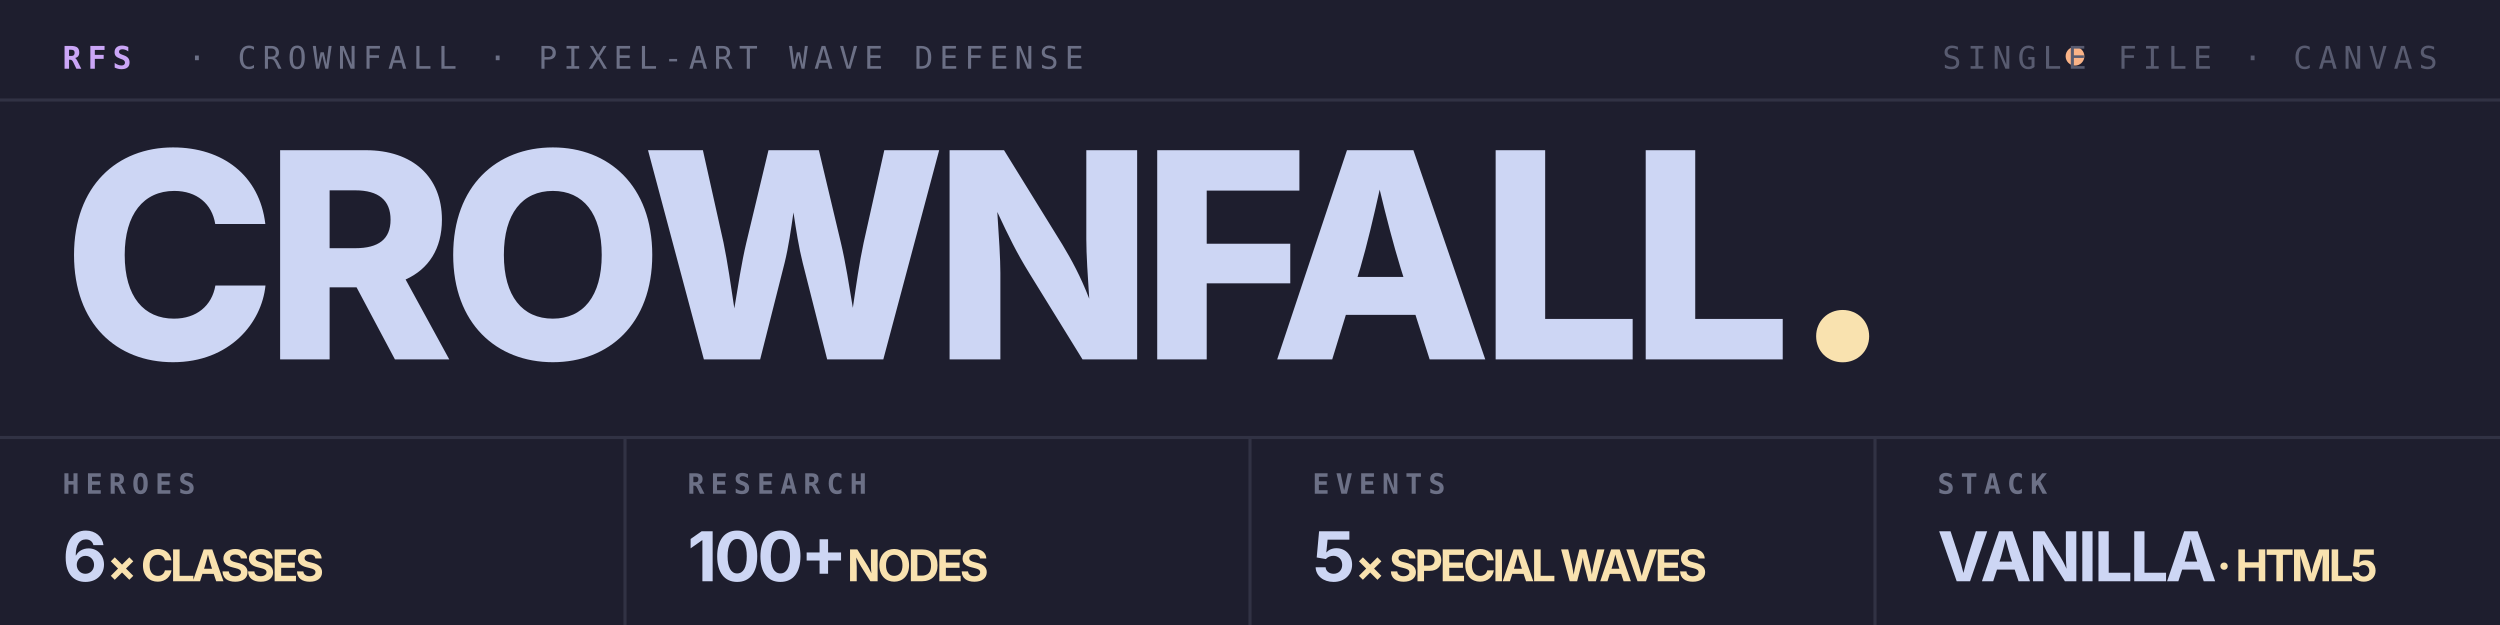
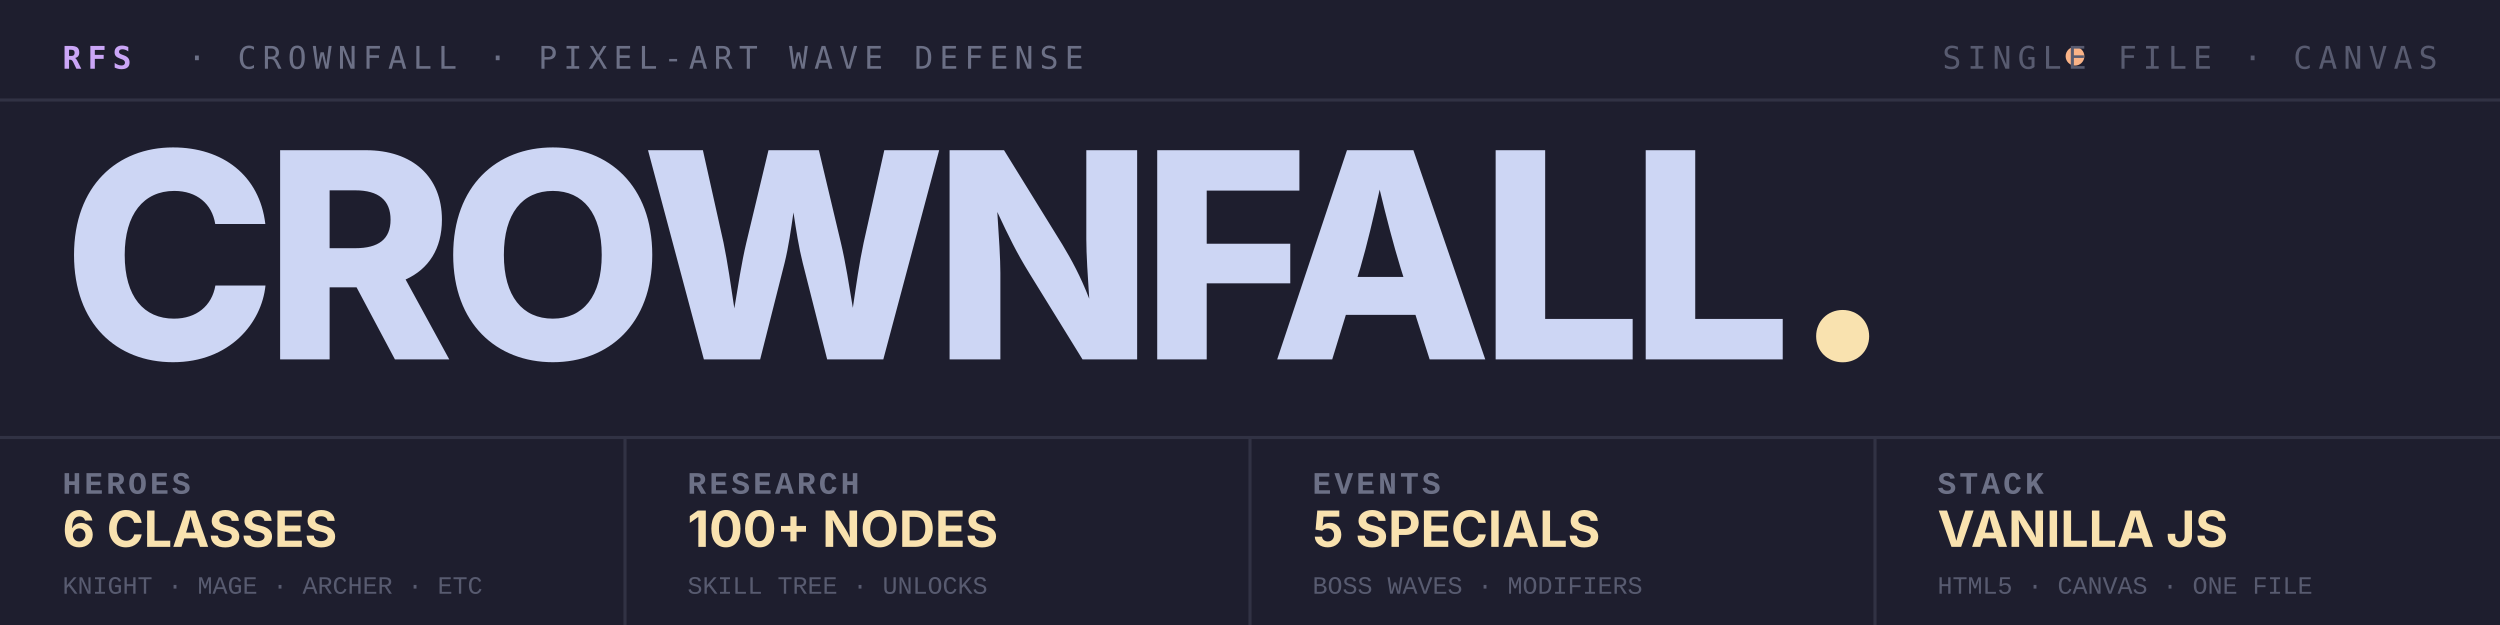
<svg xmlns="http://www.w3.org/2000/svg" viewBox="0 0 800 200" fill="none">
  <rect x="0" y="0" width="800" height="200" fill="#1e1e2e" />
  <line x1="0" y1="32" x2="800" y2="32" stroke="#313244" stroke-width="1" />
  <text x="20" y="22" font-family="'JetBrains Mono', 'SF Mono', 'Fira Code', 'Cascadia Code', monospace" font-size="10" font-weight="700" fill="#cba6f7" letter-spacing="2">RFS</text>
  <text x="60" y="22" font-family="'JetBrains Mono', 'SF Mono', 'Fira Code', 'Cascadia Code', monospace" font-size="10" font-weight="500" fill="#6c7086" letter-spacing="2">·  CROWNFALL  ·  PIXEL-ART WAVE DEFENSE</text>
  <circle cx="664" cy="18" r="3" fill="#fab387" />
  <text x="780" y="22" text-anchor="end" font-family="'JetBrains Mono', 'SF Mono', 'Fira Code', 'Cascadia Code', monospace" font-size="10" font-weight="500" fill="#585b70" letter-spacing="2">SINGLE FILE · CANVAS</text>
  <text x="20" y="115" font-family="'Inter', 'SF Pro Display', 'Segoe UI', 'Helvetica Neue', Arial, sans-serif" font-size="92" font-weight="800" fill="#cdd6f4" letter-spacing="-4">CROWNFALL<tspan fill="#f9e2af">.</tspan>
  </text>
  <line x1="0" y1="140" x2="800" y2="140" stroke="#313244" stroke-width="1" />
  <line x1="200" y1="140" x2="200" y2="200" stroke="#313244" stroke-width="1" />
  <line x1="400" y1="140" x2="400" y2="200" stroke="#313244" stroke-width="1" />
  <line x1="600" y1="140" x2="600" y2="200" stroke="#313244" stroke-width="1" />
-   <text x="20" y="158" font-family="'JetBrains Mono', 'SF Mono', monospace" font-size="9" font-weight="600" fill="#6c7086" letter-spacing="2">HEROES</text>
-   <text x="20" y="186" font-family="'Inter', sans-serif" font-size="22" font-weight="700" fill="#cdd6f4" letter-spacing="-1">6<tspan fill="#f9e2af" font-size="14"> × CLASSES</tspan>
-   </text>
-   <text x="220" y="158" font-family="'JetBrains Mono', 'SF Mono', monospace" font-size="9" font-weight="600" fill="#6c7086" letter-spacing="2">RESEARCH</text>
-   <text x="220" y="186" font-family="'Inter', sans-serif" font-size="22" font-weight="700" fill="#cdd6f4" letter-spacing="-1">100+<tspan fill="#f9e2af" font-size="14"> NODES</tspan>
-   </text>
-   <text x="420" y="158" font-family="'JetBrains Mono', 'SF Mono', monospace" font-size="9" font-weight="600" fill="#6c7086" letter-spacing="2">EVENTS</text>
-   <text x="420" y="186" font-family="'Inter', sans-serif" font-size="22" font-weight="700" fill="#cdd6f4" letter-spacing="-1">5<tspan fill="#f9e2af" font-size="14"> × SPECIAL WAVES</tspan>
-   </text>
-   <text x="620" y="158" font-family="'JetBrains Mono', 'SF Mono', monospace" font-size="9" font-weight="600" fill="#6c7086" letter-spacing="2">STACK</text>
-   <text x="620" y="186" font-family="'Inter', sans-serif" font-size="22" font-weight="700" fill="#cdd6f4" letter-spacing="-1">VANILLA<tspan fill="#f9e2af" font-size="14"> · HTML5</tspan>
-   </text>
+   <text x="20" y="158" font-family="'JetBrains Mono', 'Courier New', monospace" font-size="10" font-weight="600" fill="#6c7086" letter-spacing="1">HEROES</text>
+   <text x="20" y="175" font-family="'Inter', 'Helvetica Neue', Arial, sans-serif" font-size="16" font-weight="700" fill="#f9e2af" letter-spacing="0">6 CLASSES</text>
+   <text x="20" y="190" font-family="'JetBrains Mono', 'Courier New', monospace" font-size="8" fill="#585b70" letter-spacing="0">KNIGHT · MAGE · ARCHER · ETC</text>
+   <text x="220" y="158" font-family="'JetBrains Mono', 'Courier New', monospace" font-size="10" font-weight="600" fill="#6c7086" letter-spacing="1">RESEARCH</text>
+   <text x="220" y="175" font-family="'Inter', 'Helvetica Neue', Arial, sans-serif" font-size="16" font-weight="700" fill="#f9e2af" letter-spacing="0">100+ NODES</text>
+   <text x="220" y="190" font-family="'JetBrains Mono', 'Courier New', monospace" font-size="8" fill="#585b70" letter-spacing="0">SKILL TREE · UNLOCKS</text>
+   <text x="420" y="158" font-family="'JetBrains Mono', 'Courier New', monospace" font-size="10" font-weight="600" fill="#6c7086" letter-spacing="1">EVENTS</text>
+   <text x="420" y="175" font-family="'Inter', 'Helvetica Neue', Arial, sans-serif" font-size="16" font-weight="700" fill="#f9e2af" letter-spacing="0">5 SPECIALS</text>
+   <text x="420" y="190" font-family="'JetBrains Mono', 'Courier New', monospace" font-size="8" fill="#585b70" letter-spacing="0">BOSS WAVES · MODIFIERS</text>
+   <text x="620" y="158" font-family="'JetBrains Mono', 'Courier New', monospace" font-size="10" font-weight="600" fill="#6c7086" letter-spacing="1">STACK</text>
+   <text x="620" y="175" font-family="'Inter', 'Helvetica Neue', Arial, sans-serif" font-size="16" font-weight="700" fill="#f9e2af" letter-spacing="0">VANILLA JS</text>
+   <text x="620" y="190" font-family="'JetBrains Mono', 'Courier New', monospace" font-size="8" fill="#585b70" letter-spacing="0">HTML5 · CANVAS · ONE FILE</text>
</svg>
